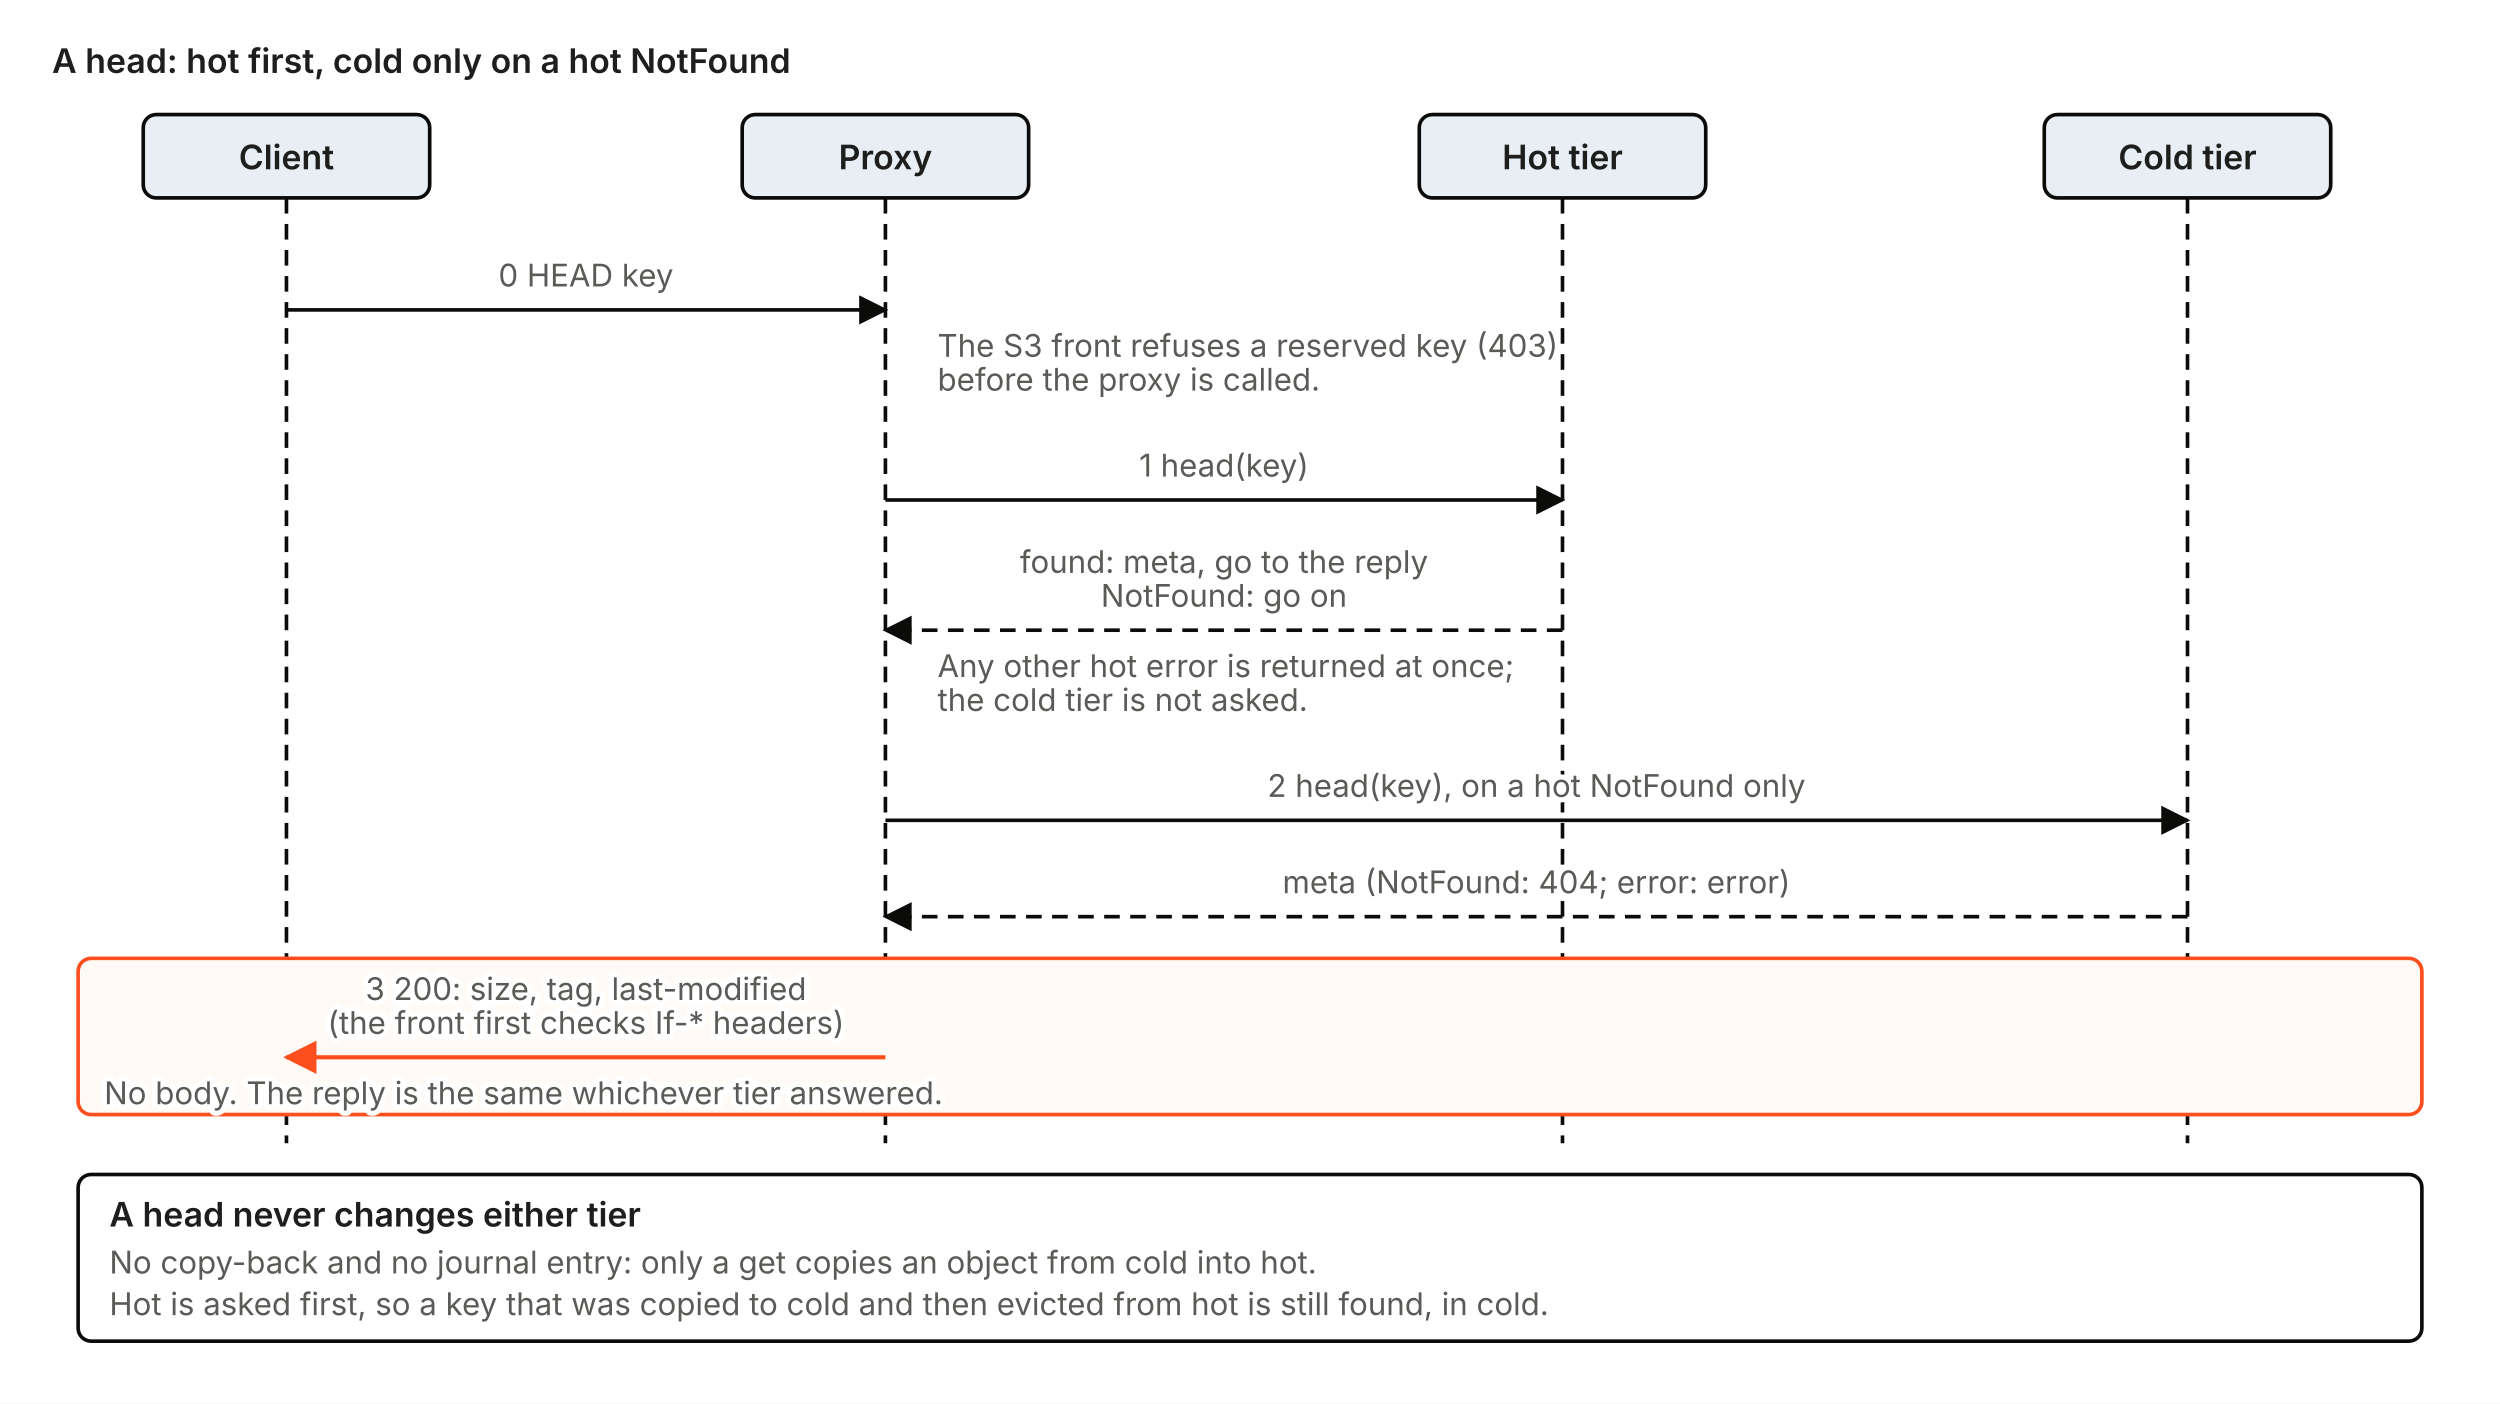
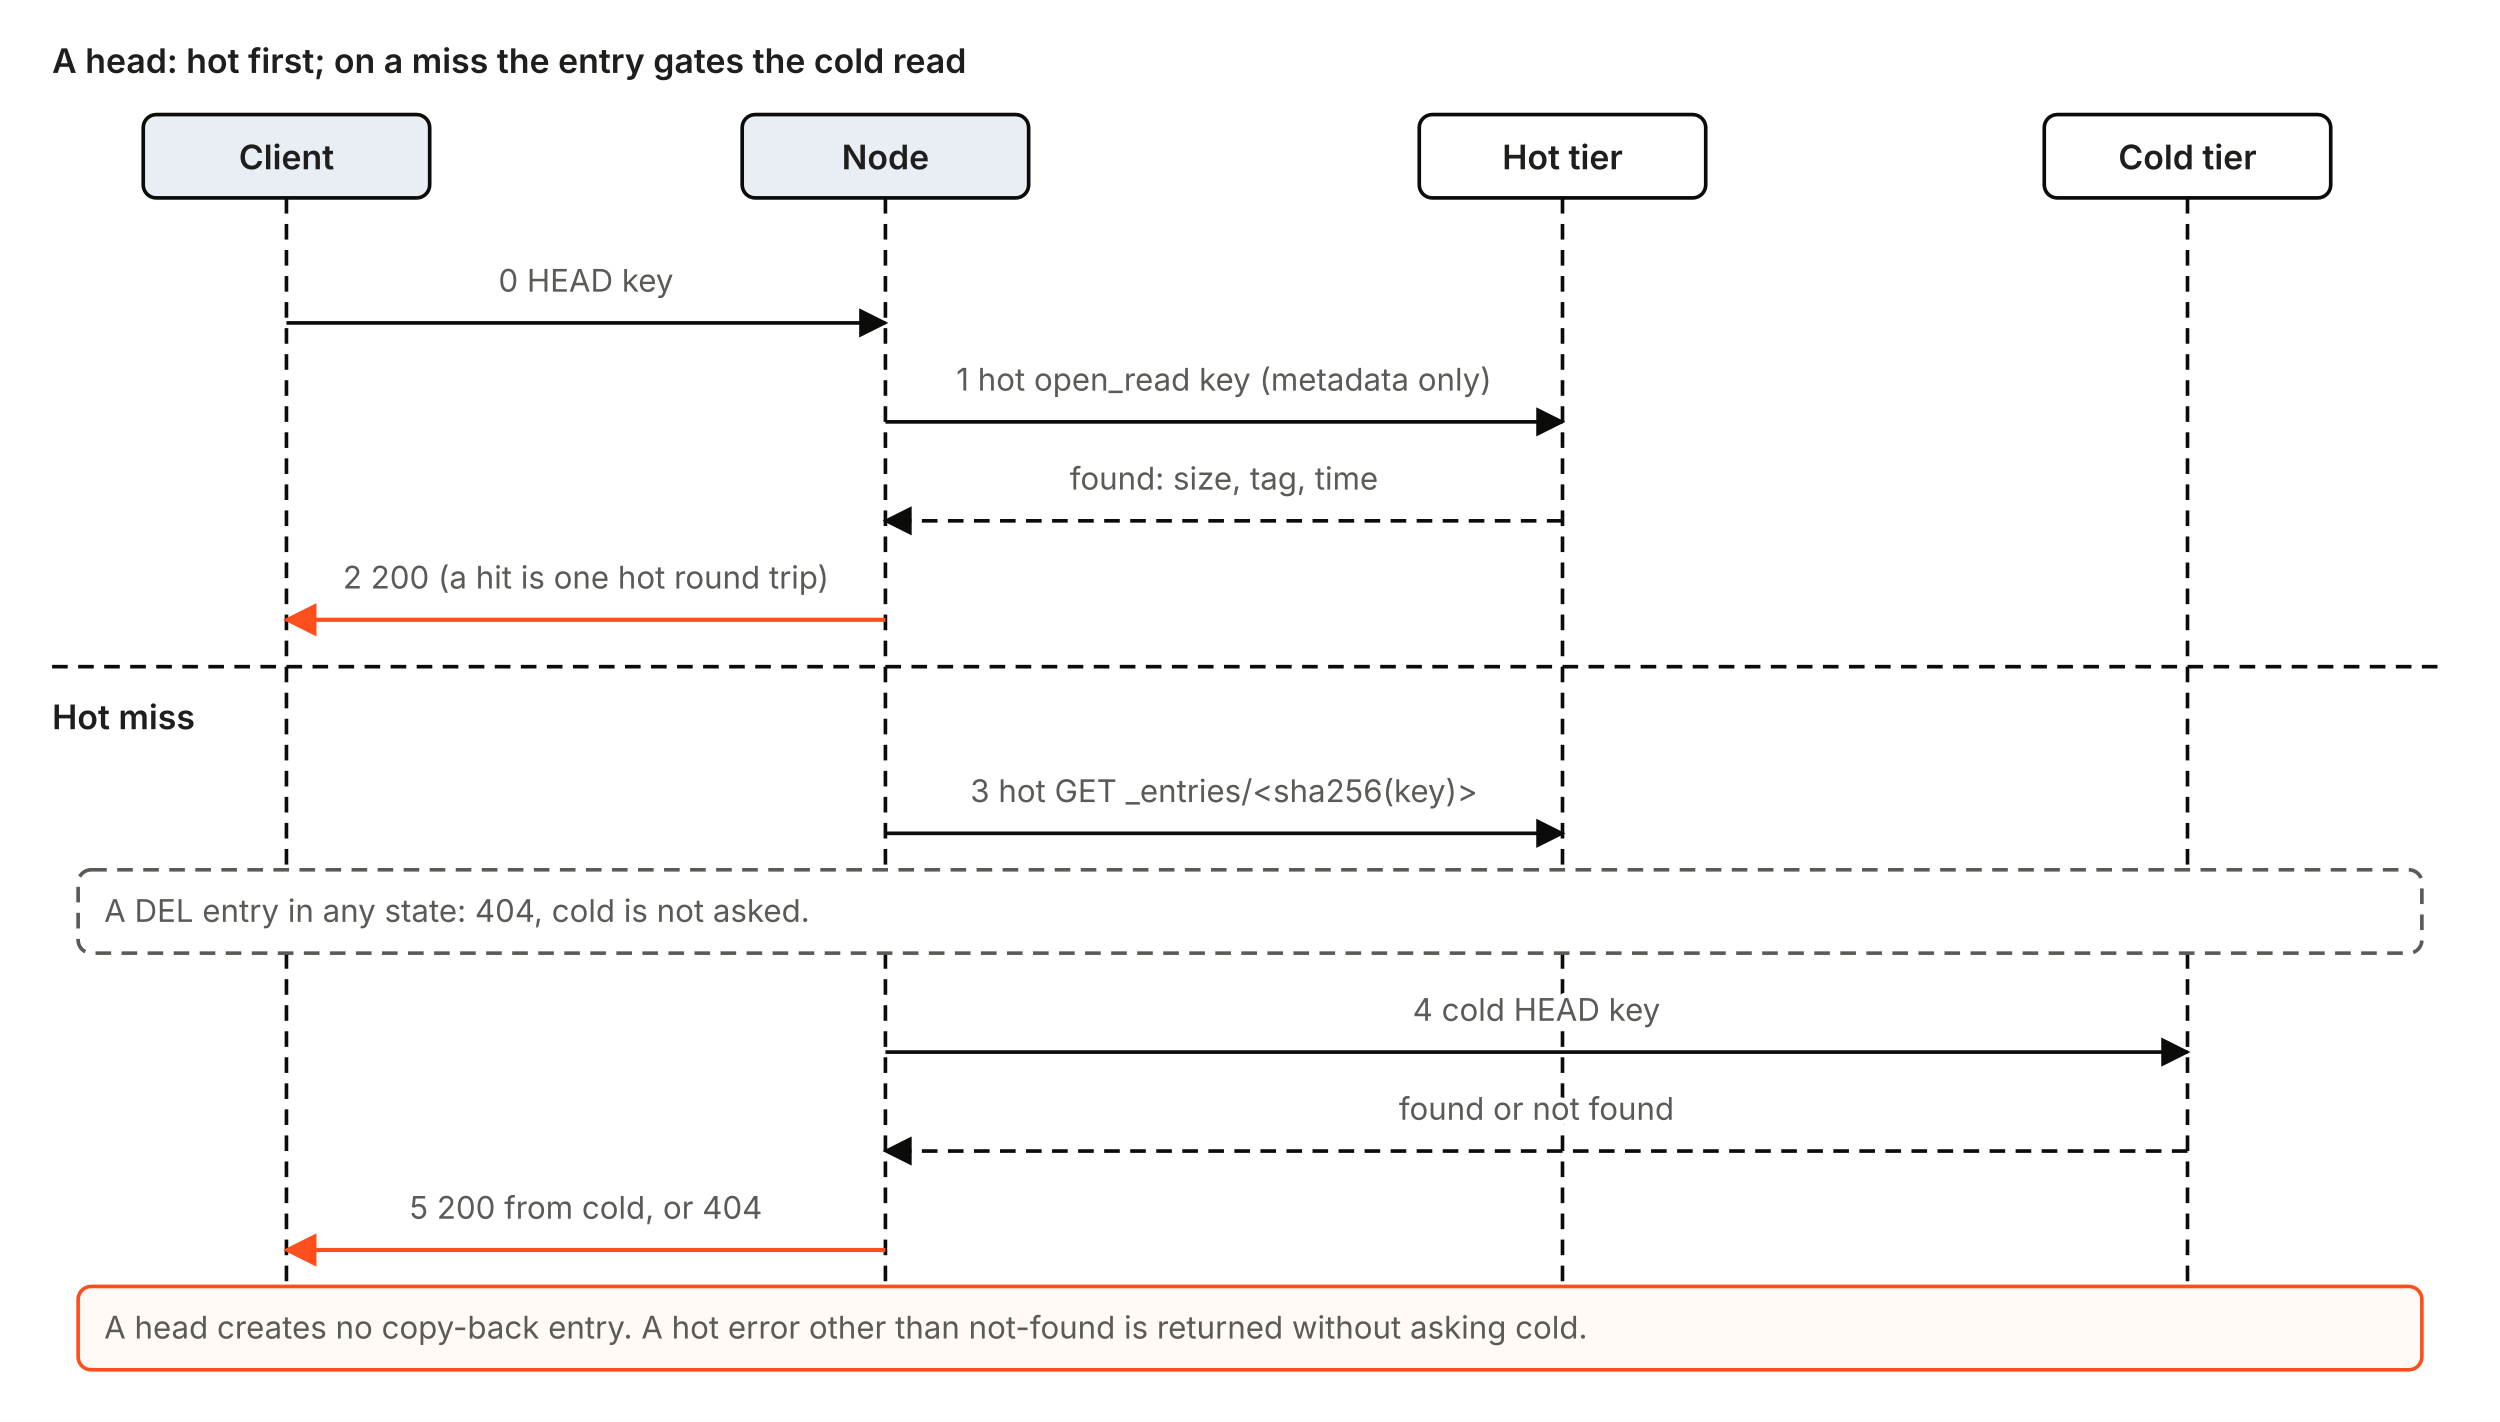
- <svg xmlns="http://www.w3.org/2000/svg" viewBox="0 0 960 539" width="960" height="539" role="img" aria-label="Sequence diagram of a head: hot tier first, cold tier on not-found, no copy-back.">
+ <svg xmlns="http://www.w3.org/2000/svg" viewBox="0 0 960 546" width="960" height="546" role="img" aria-label="Sequence diagram of a head: Client, Node, Hot tier, Cold tier. Hot is asked first. On a miss the entry is read first and a DEL entry means 404; otherwise cold is asked. A head asks for no copy-back.">
  <defs>
    <marker id="seq-head-ak" viewBox="0 0 10 10" refX="9" refY="5" markerWidth="8" markerHeight="8" orient="auto">
      <path d="M0,0 L10,5 L0,10 z" fill="#0B0B0A" />
    </marker>
    <marker id="seq-head-ao" viewBox="0 0 10 10" refX="9" refY="5" markerWidth="8" markerHeight="8" orient="auto">
      <path d="M0,0 L10,5 L0,10 z" fill="#FD4F1D" />
    </marker>
  </defs>
  <style>
.box{fill:#FFFFFF;stroke:#0B0B0A;stroke-width:1.4}
.box-b{fill:#E8EEF4;stroke:#0B0B0A;stroke-width:1.4}
.box-o{fill:#FFFAF5;stroke:#FD4F1D;stroke-width:1.4}
.box-t{fill:none;stroke:#FD4F1D;stroke-width:2}
- .box-p{fill:none;stroke:#5A5A57;stroke-width:1.6;stroke-dasharray:7 5}
+ .box-p{fill:none;stroke:#5A5A57;stroke-width:1.4;stroke-dasharray:6 4}
.ln{stroke:#0B0B0A;fill:none;stroke-width:1.4}
.ln-d{stroke:#0B0B0A;fill:none;stroke-width:1.4;stroke-dasharray:6 4}
.ln-o{stroke:#FD4F1D;fill:none;stroke-width:1.6}
+ .ln-od{stroke:#FD4F1D;fill:none;stroke-width:1.6;stroke-dasharray:6 4}
text{fill:#1E1E1D;font-family:system-ui,-apple-system,'Segoe UI',sans-serif;font-size:13px}
.b{font-weight:600}
.t-m{fill:#5A5A57;font-size:12px}
+ .t-n{fill:#5A5A57;font-size:13px}
.lbl{paint-order:stroke;stroke:#FFFFFF;stroke-width:4px;stroke-linejoin:round}
</style>
-   <rect x="0" y="0" width="960" height="539" fill="#FFFFFF" />
+   <rect x="0" y="0" width="960" height="546" fill="#FFFFFF" />
+   <text x="20" y="28" class="b" font-size="16">A head: hot first; on a miss the entry gates the cold read</text>
  <rect x="55" y="44" width="110" height="32" rx="5" class="box-b" />
  <text x="110" y="65" class="b" text-anchor="middle">Client</text>
-   <line x1="110" y1="76" x2="110" y2="439" class="ln-d" />
  <rect x="285" y="44" width="110" height="32" rx="5" class="box-b" />
-   <text x="340" y="65" class="b" text-anchor="middle">Proxy</text>
-   <line x1="340" y1="76" x2="340" y2="439" class="ln-d" />
-   <rect x="545" y="44" width="110" height="32" rx="5" class="box-b" />
+   <text x="340" y="65" class="b" text-anchor="middle">Node</text>
+   <rect x="545" y="44" width="110" height="32" rx="5" class="box" />
  <text x="600" y="65" class="b" text-anchor="middle">Hot tier</text>
-   <line x1="600" y1="76" x2="600" y2="439" class="ln-d" />
-   <rect x="785" y="44" width="110" height="32" rx="5" class="box-b" />
+   <rect x="785" y="44" width="110" height="32" rx="5" class="box" />
  <text x="840" y="65" class="b" text-anchor="middle">Cold tier</text>
-   <line x1="840" y1="76" x2="840" y2="439" class="ln-d" />
-   <text x="20" y="28" class="b" font-size="16" text-anchor="start">A head: hot first, cold only on a hot NotFound</text>
-   <text x="225.0" y="110" class="t-m lbl" text-anchor="middle">0  HEAD key</text>
-   <line x1="110" y1="119" x2="340" y2="119" class="ln" marker-end="url(#seq-head-ak)" />
-   <text x="360" y="137" class="t-m lbl" text-anchor="start">The S3 front refuses a reserved key (403)</text>
-   <text x="360" y="150" class="t-m lbl" text-anchor="start">before the proxy is called.</text>
-   <text x="470.0" y="183" class="t-m lbl" text-anchor="middle">1  head(key)</text>
-   <line x1="340" y1="192" x2="600" y2="192" class="ln" marker-end="url(#seq-head-ak)" />
-   <text x="470.0" y="220" class="t-m lbl" text-anchor="middle">found: meta, go to the reply</text>
-   <text x="470.0" y="233" class="t-m lbl" text-anchor="middle">NotFound: go on</text>
-   <line x1="600" y1="242" x2="340" y2="242" class="ln-d" marker-end="url(#seq-head-ak)" />
-   <text x="360" y="260" class="t-m lbl" text-anchor="start">Any other hot error is returned at once;</text>
-   <text x="360" y="273" class="t-m lbl" text-anchor="start">the cold tier is not asked.</text>
-   <text x="590.0" y="306" class="t-m lbl" text-anchor="middle">2  head(key), on a hot NotFound only</text>
-   <line x1="340" y1="315" x2="840" y2="315" class="ln" marker-end="url(#seq-head-ak)" />
-   <text x="590.0" y="343" class="t-m lbl" text-anchor="middle">meta (NotFound: 404; error: error)</text>
-   <line x1="840" y1="352" x2="340" y2="352" class="ln-d" marker-end="url(#seq-head-ak)" />
-   <rect x="30" y="368" width="900" height="60" rx="5" class="box-o" />
-   <text x="225.0" y="384" class="t-m lbl" text-anchor="middle">3  200: size, tag, last-modified</text>
-   <text x="225.0" y="397" class="t-m lbl" text-anchor="middle">(the front first checks If-* headers)</text>
-   <line x1="340" y1="406" x2="110" y2="406" class="ln-o" marker-end="url(#seq-head-ao)" />
-   <text x="40" y="424" class="t-m lbl" text-anchor="start">No body. The reply is the same whichever tier answered.</text>
-   <rect x="30" y="451" width="900" height="64" rx="5" class="box" />
-   <text x="42" y="471" class="b" text-anchor="start">A head never changes either tier</text>
-   <text x="42" y="489" class="t-m" text-anchor="start">No copy-back and no journal entry: only a get copies an object from cold into hot.</text>
-   <text x="42" y="505" class="t-m" text-anchor="start">Hot is asked first, so a key that was copied to cold and then evicted from hot is still found, in cold.</text>
+   <line x1="110" y1="76" x2="110" y2="496" class="ln-d" />
+   <line x1="340" y1="76" x2="340" y2="496" class="ln-d" />
+   <line x1="600" y1="76" x2="600" y2="496" class="ln-d" />
+   <line x1="840" y1="76" x2="840" y2="496" class="ln-d" />
+   <text x="225.0" y="112" class="t-m lbl" text-anchor="middle">0  HEAD key</text>
+   <line x1="110" y1="124" x2="340" y2="124" class="ln" marker-end="url(#seq-head-ak)" />
+   <text x="470.0" y="150" class="t-m lbl" text-anchor="middle">1  hot open_read key (metadata only)</text>
+   <line x1="340" y1="162" x2="600" y2="162" class="ln" marker-end="url(#seq-head-ak)" />
+   <text x="470.0" y="188" class="t-m lbl" text-anchor="middle">found: size, tag, time</text>
+   <line x1="600" y1="200" x2="340" y2="200" class="ln-d" marker-end="url(#seq-head-ak)" />
+   <text x="225.0" y="226" class="t-m lbl" text-anchor="middle">2  200 (a hit is one hot round trip)</text>
+   <line x1="340" y1="238" x2="110" y2="238" class="ln-o" marker-end="url(#seq-head-ao)" />
+   <line x1="20" y1="256" x2="940" y2="256" class="ln-d" />
+   <text x="20" y="280" class="b lbl">Hot miss</text>
+   <text x="470.0" y="308" class="t-m lbl" text-anchor="middle">3  hot GET _entries/&lt;sha256(key)&gt;</text>
+   <line x1="340" y1="320" x2="600" y2="320" class="ln" marker-end="url(#seq-head-ak)" />
+   <rect x="30" y="334" width="900" height="32" rx="5" fill="#FFFFFF" />
+   <rect x="30" y="334" width="900" height="32" rx="5" class="box-p" />
+   <text x="40" y="354" class="t-m">A DEL entry in any state: 404, cold is not asked.</text>
+   <text x="590.0" y="392" class="t-m lbl" text-anchor="middle">4  cold HEAD key</text>
+   <line x1="340" y1="404" x2="840" y2="404" class="ln" marker-end="url(#seq-head-ak)" />
+   <text x="590.0" y="430" class="t-m lbl" text-anchor="middle">found or not found</text>
+   <line x1="840" y1="442" x2="340" y2="442" class="ln-d" marker-end="url(#seq-head-ak)" />
+   <text x="225.0" y="468" class="t-m lbl" text-anchor="middle">5  200 from cold, or 404</text>
+   <line x1="340" y1="480" x2="110" y2="480" class="ln-o" marker-end="url(#seq-head-ao)" />
+   <rect x="30" y="494" width="900" height="32" rx="5" class="box-o" />
+   <text x="40" y="514" class="t-m">A head creates no copy-back entry. A hot error other than not-found is returned without asking cold.</text>
</svg>
